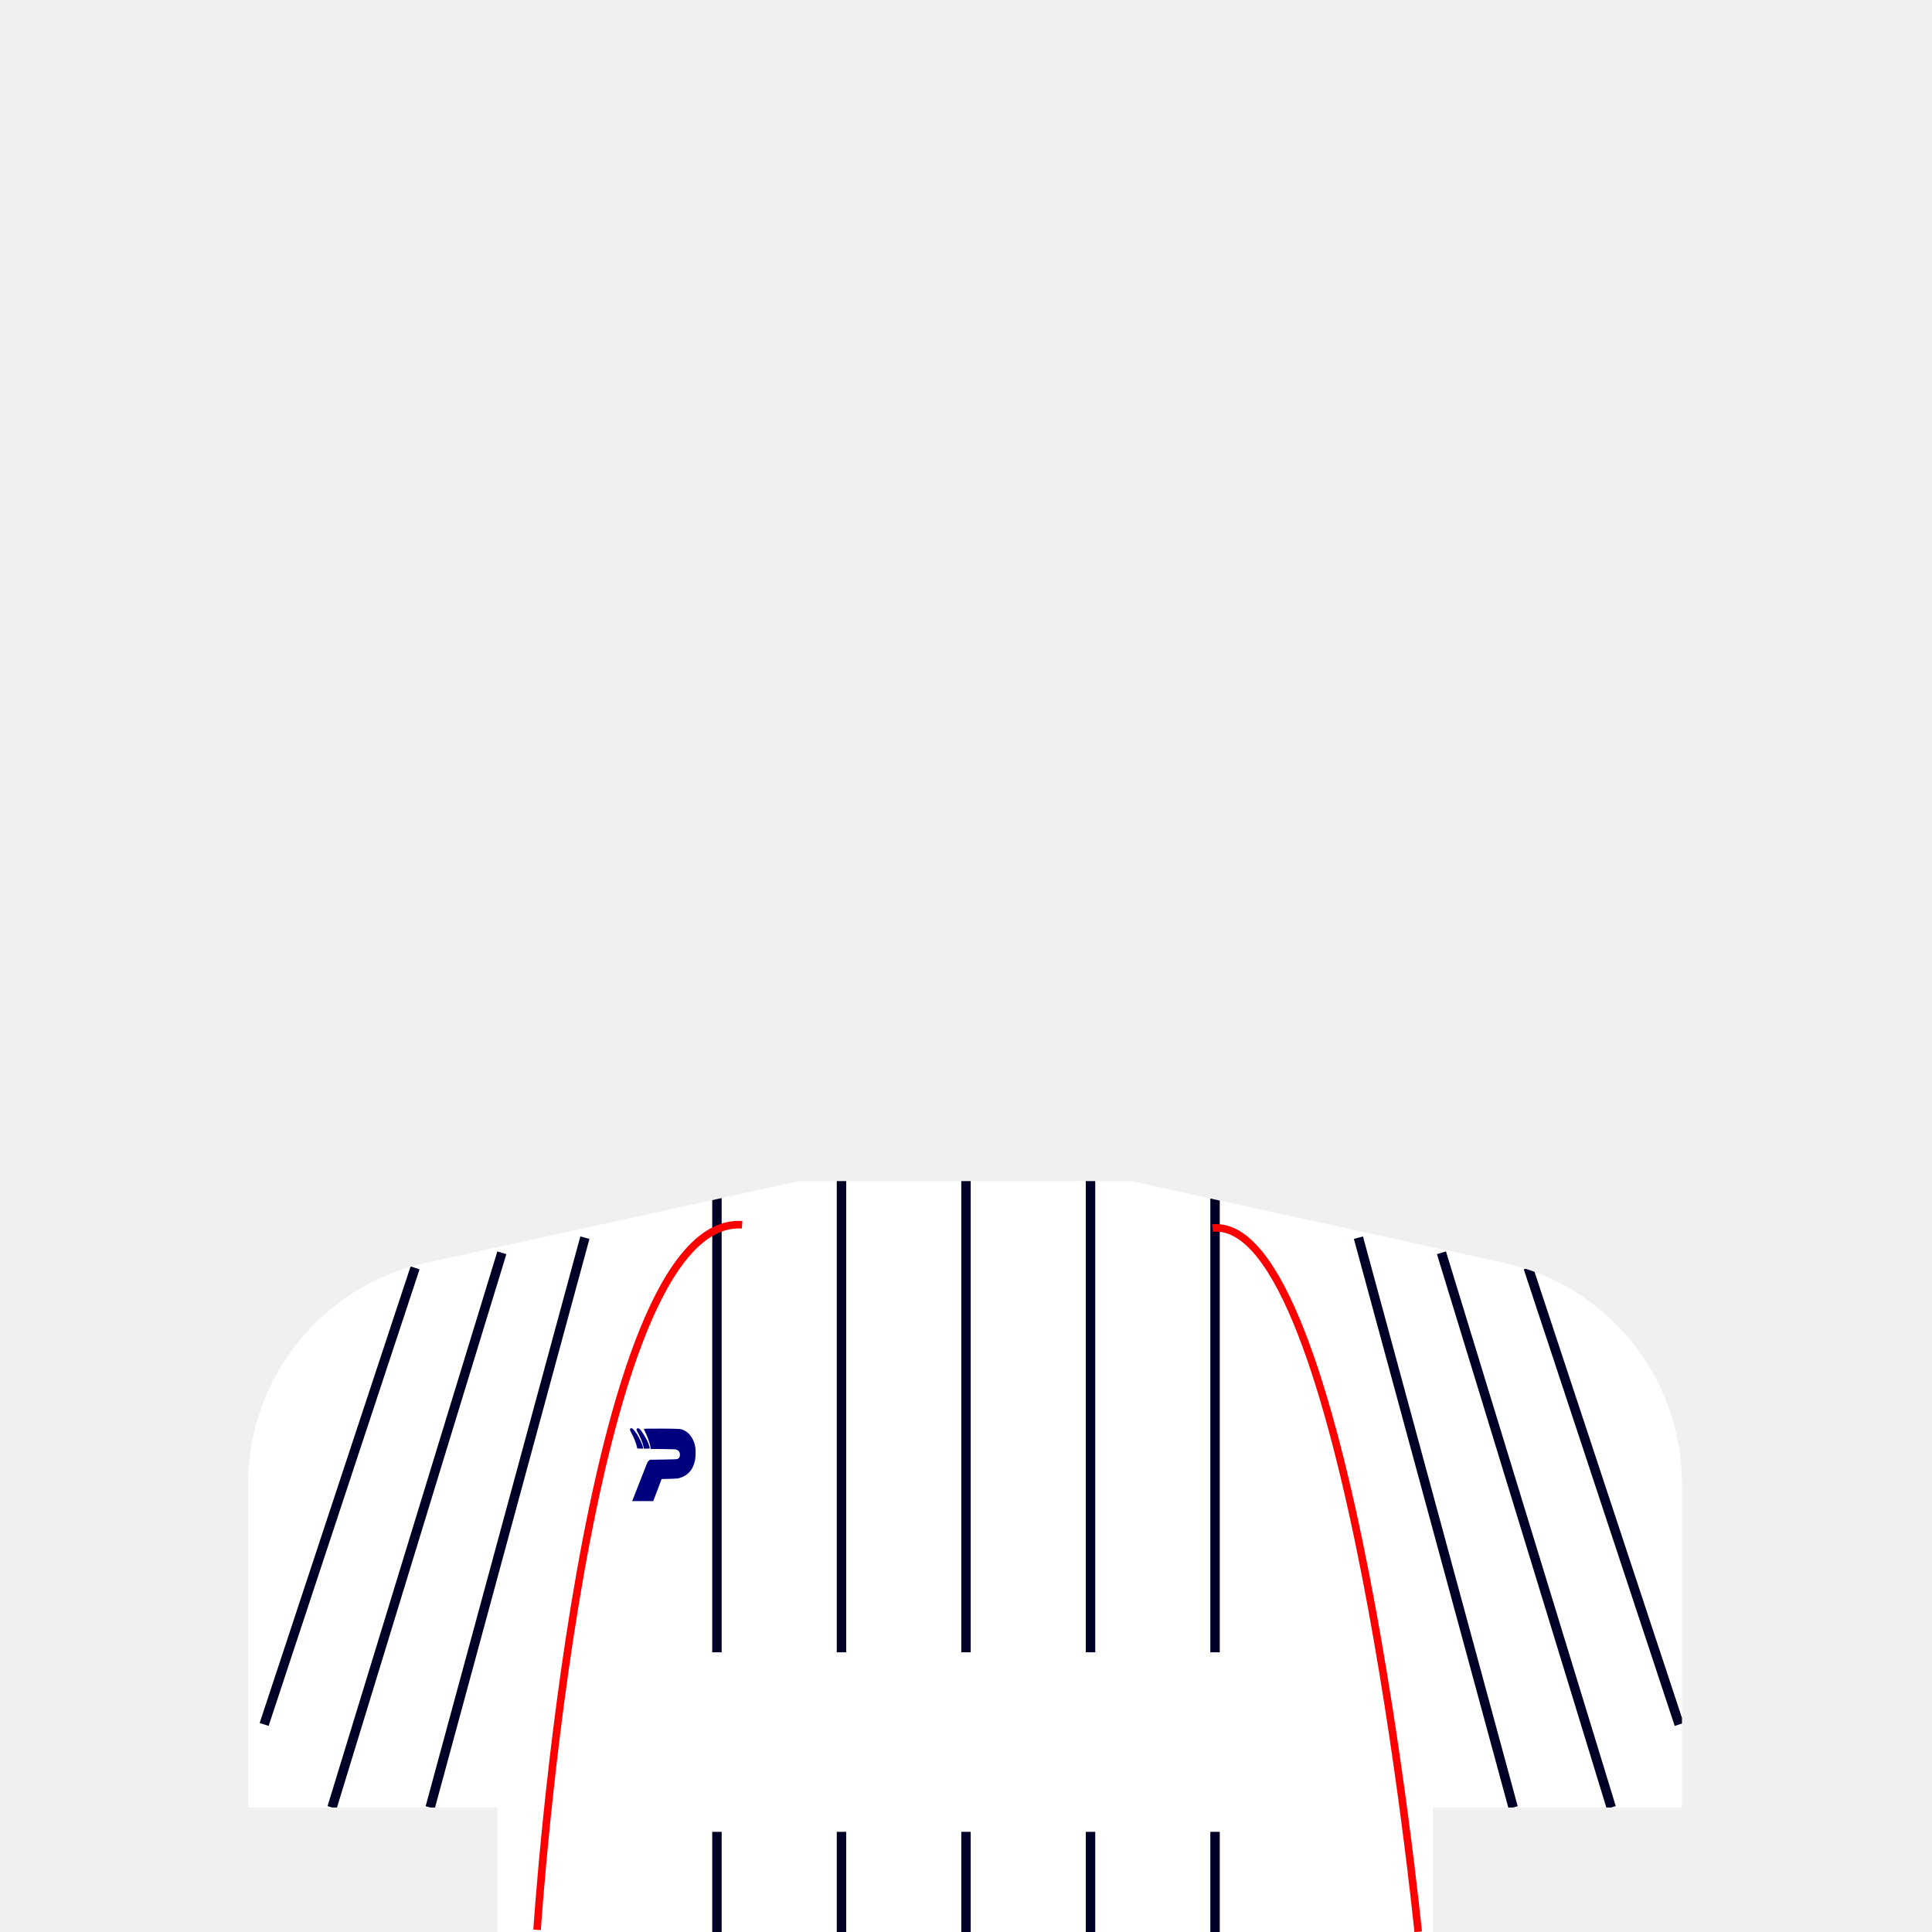
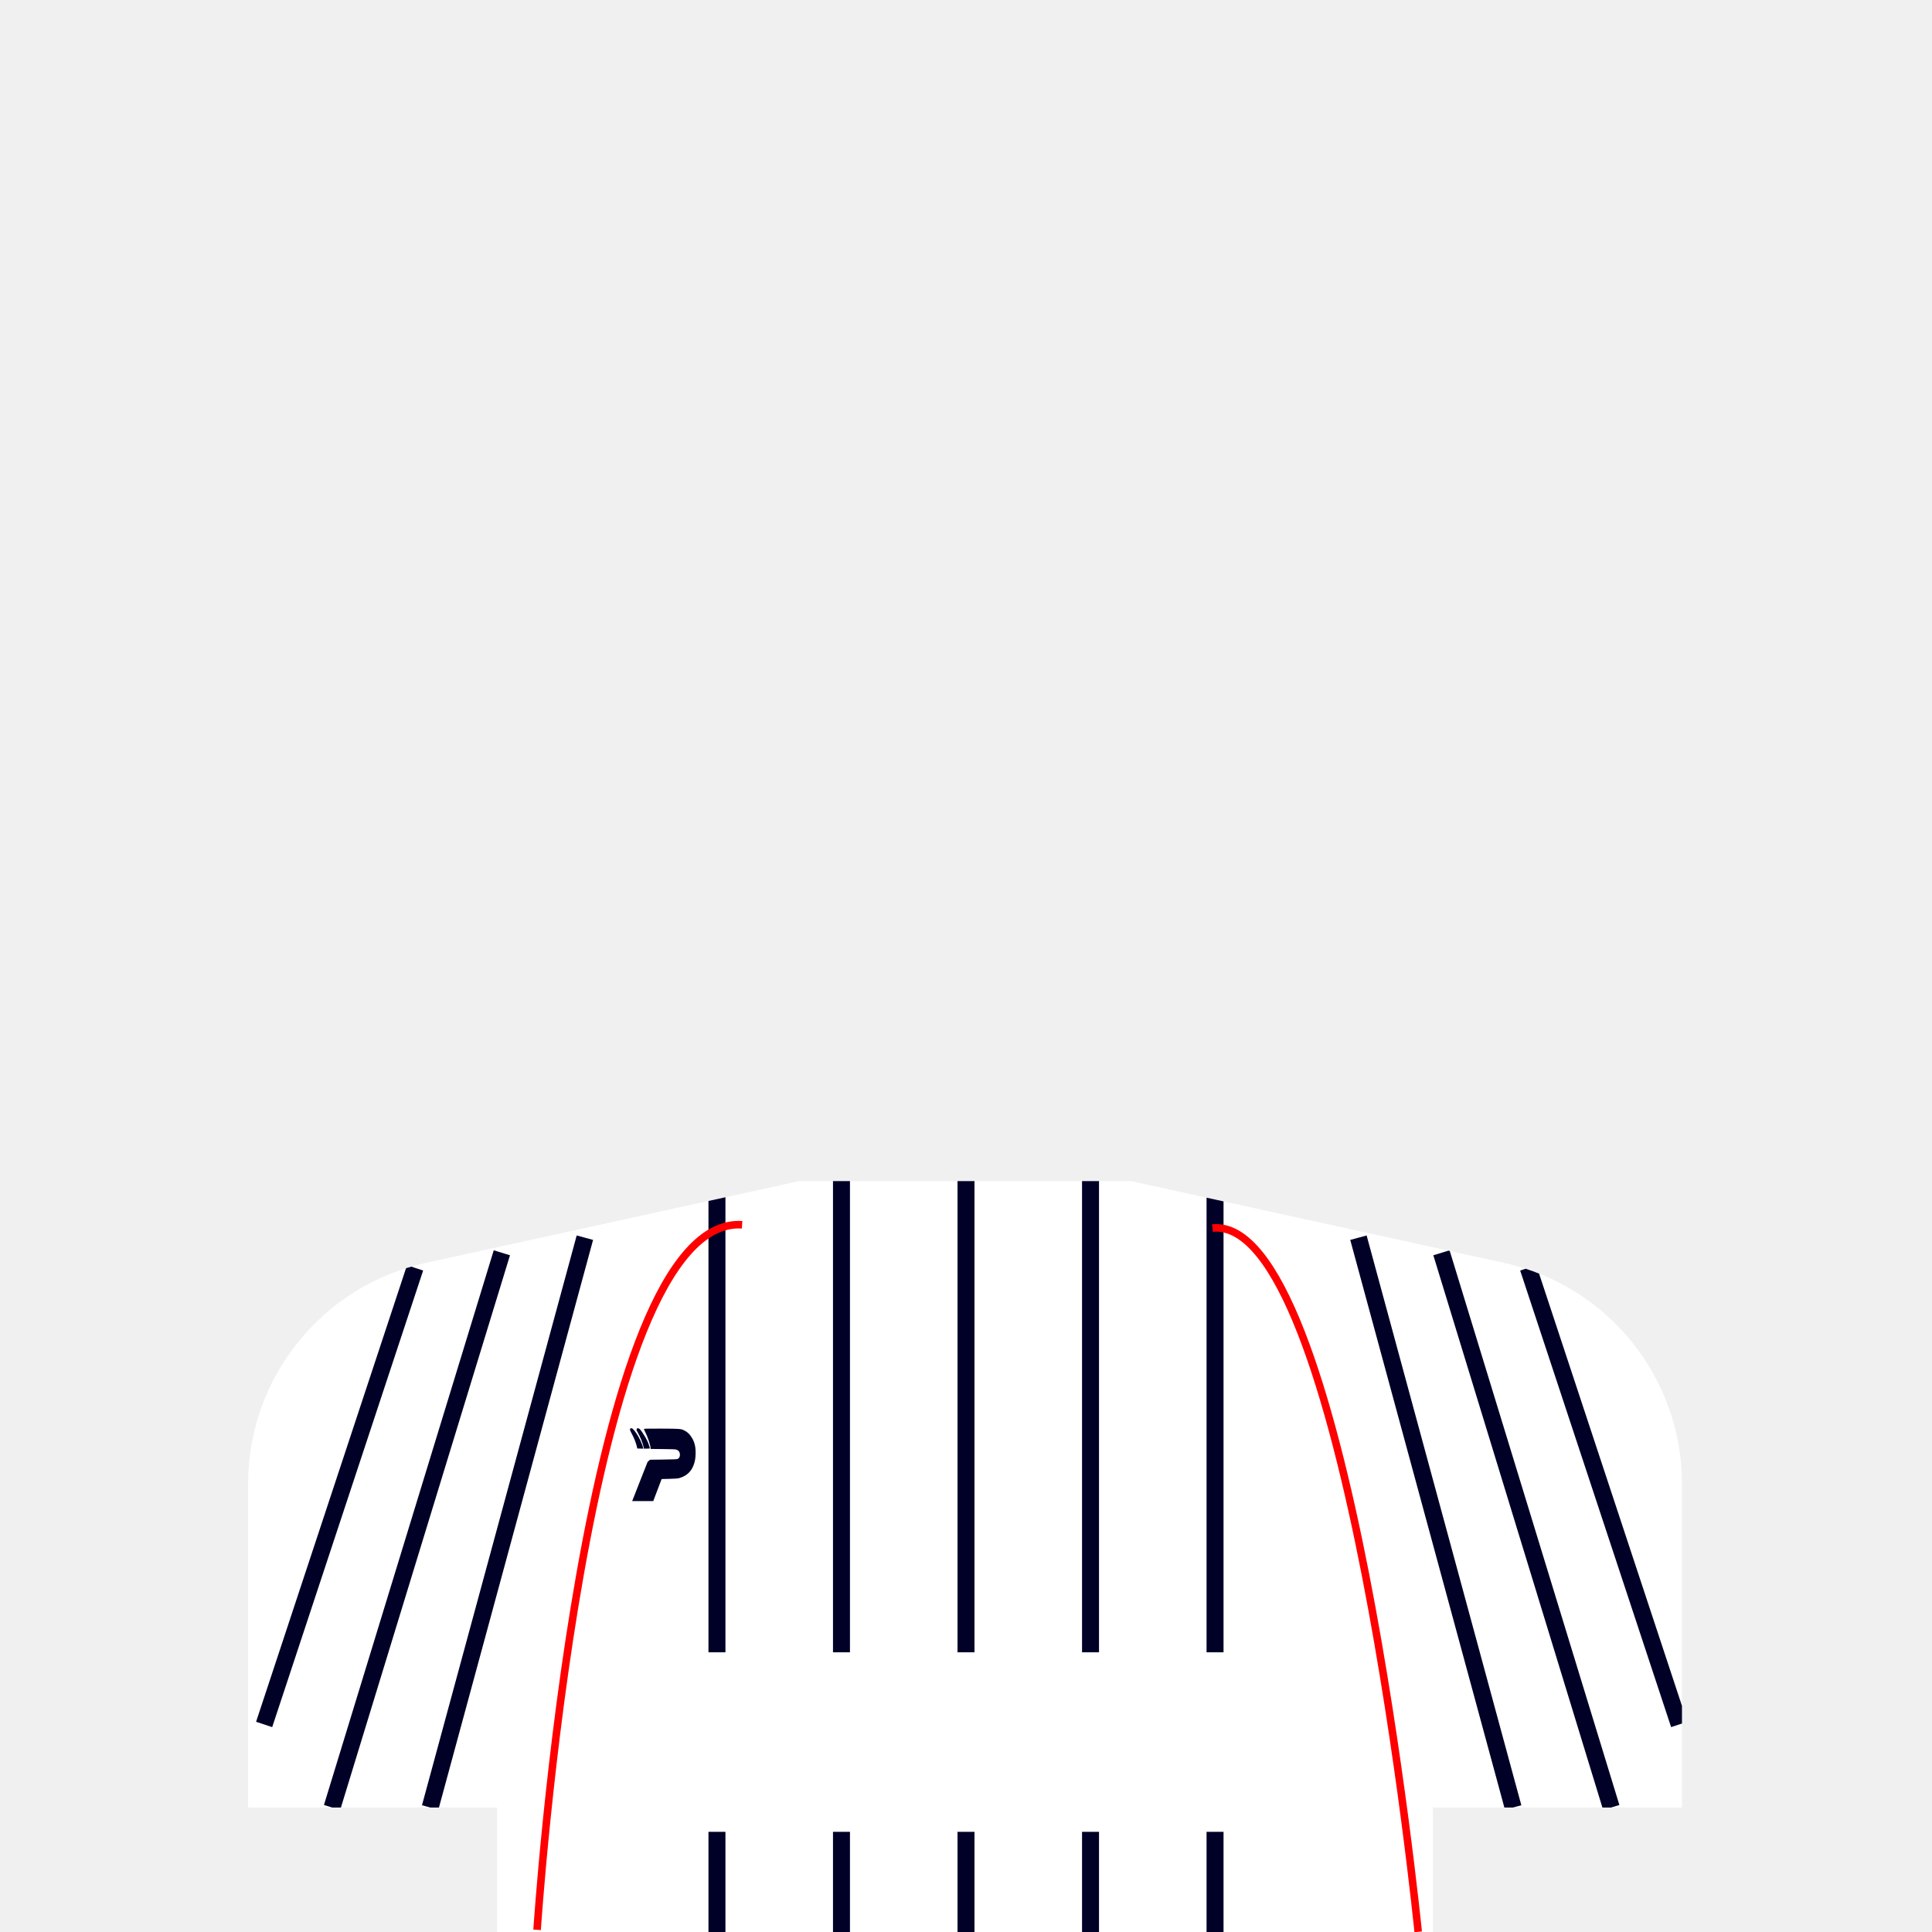
<svg xmlns="http://www.w3.org/2000/svg" width="512" height="512">
  <defs>
    <clipPath id="kit-1999-shirt-clip">
      <path id="svg_2" d="m255.742,313.009l44,0l98.846,21.665c27.533,6.035 47.154,30.421 47.154,58.609l0,85.726l-66,0l0,33l-248,0l0,-33l-66,0l0,-85.726c0,-28.187 19.621,-52.574 47.154,-58.609l98.846,-21.665l44,0z" />
    </clipPath>
  </defs>
  <g>
    <g id="shirt">
      <g id="chest">
        <path id="svg_1" d="m255.742,313.009l44,0l98.846,21.665c27.533,6.035 47.154,30.421 47.154,58.609l0,85.726l-66,0l0,33l-124,0l-124,0l0,-33l-66,0l0,-85.726c0,-28.187 19.621,-52.574 47.154,-58.609l98.846,-21.665l44,0z" fill="#ffffff" />
      </g>
    </g>
-     <g stroke-width="2.5" stroke="#010127" fill="none" clip-path="url(#kit-1999-shirt-clip)" id="stripes">
+     <g stroke-width="4.5" stroke="#010127" fill="none" clip-path="url(#kit-1999-shirt-clip)" id="stripes">
      <g id="kit-1999-body-pinstripes">
        <path id="svg_3" d="m190,317l0,195" />
        <path id="svg_4" d="m223,313l0,199" />
        <path id="svg_5" d="m256,313l0,199" />
        <path id="svg_6" d="m289,313l0,199" />
        <path id="svg_7" d="m322,317l0,195" />
      </g>
      <g stroke="#010127" id="kit-1999-left-sleeve-pinstripes">
        <path id="svg_8" d="m133,332l-45,147" />
        <path id="svg_11" d="m110,336l-40,121" />
        <path id="svg_12" d="m155,328l-41,151" />
      </g>
      <g stroke="#010127" id="kit-1999-right-sleeve-pinstripes">
        <path id="svg_13" d="m382,332l45,147" />
        <path id="svg_14" d="m405,336l40,121" />
        <path id="svg_15" d="m360,328l41,151" />
      </g>
    </g>
    <g id="logo" transform="translate(0,500) scale(0.1,-0.1) " fill="#000000">
-       <path d="m1671.825,1214.796c-3.532,-1.108 -3.206,-3.921 1.63,-12.785c6.575,-11.933 12.01,-25.57 14.455,-36.394l0.924,-4.262l7.988,-0.256l7.988,-0.256l-0.435,1.96c-2.119,10.739 -11.14,29.49 -20.324,42.19c-5.978,8.268 -9.129,10.825 -12.227,9.802l-0,0z" fill="#00007f" id="svg_27" />
-       <path d="m1689.214,1214.881c-1.196,-0.426 -2.445,-2.557 -2.445,-4.176c0,-0.511 1.359,-3.409 3.043,-6.307c6.847,-12.018 13.314,-28.042 15.487,-38.099l1.141,-5.37l7.825,0c6.793,0 7.825,0.17 7.825,1.364c0,2.216 -4.13,13.978 -7.173,20.371c-3.75,7.927 -15.813,26.848 -18.911,29.576c-2.554,2.301 -4.999,3.239 -6.793,2.642l-0,-0z" fill="#00007f" id="svg_39" />
-       <path d="m1706.495,1213.177c-0.109,-0.511 1.304,-4.006 3.206,-7.756c6.575,-13.041 13.368,-33.07 14.346,-42.105l0.326,-3.154l32.714,-0.341c29.073,-0.256 33.094,-0.511 36.409,-1.875c5.054,-1.96 7.934,-6.052 8.314,-11.506c0.435,-6.733 -1.25,-10.228 -6.358,-12.955c-1.359,-0.682 -12.227,-1.108 -37.224,-1.449l-35.322,-0.511l-3.043,-2.216c-1.685,-1.278 -3.478,-3.154 -3.967,-4.262c-0.489,-1.108 -8.206,-20.626 -17.118,-43.383c-8.912,-22.757 -17.824,-45.429 -19.78,-50.458l-3.641,-9.205l27.932,0l27.932,0l11.086,29.235l11.086,29.15l20.867,0.511c16.52,0.426 22.008,0.852 26.084,2.046c23.476,6.733 37.496,23.354 41.898,49.605c1.522,8.864 1.63,24.717 0.272,32.644c-1.793,10.569 -4.456,17.643 -9.836,25.996c-5.38,8.523 -10.923,13.722 -18.857,17.814c-9.129,4.603 -10.977,4.773 -60.972,5.029c-34.616,0.085 -46.191,-0.085 -46.354,-0.852l0,0z" fill="#00007f" id="svg_40" />
+       <path d="m1671.825,1214.796c-3.532,-1.108 -3.206,-3.921 1.63,-12.785c6.575,-11.933 12.01,-25.57 14.455,-36.394l0.924,-4.262l7.988,-0.256l7.988,-0.256l-0.435,1.96c-2.119,10.739 -11.14,29.49 -20.324,42.19c-5.978,8.268 -9.129,10.825 -12.227,9.802l-0,0z" fill="#010127" id="svg_27" />
+       <path d="m1689.214,1214.881c-1.196,-0.426 -2.445,-2.557 -2.445,-4.176c0,-0.511 1.359,-3.409 3.043,-6.307c6.847,-12.018 13.314,-28.042 15.487,-38.099l1.141,-5.37l7.825,0c6.793,0 7.825,0.17 7.825,1.364c0,2.216 -4.13,13.978 -7.173,20.371c-3.75,7.927 -15.813,26.848 -18.911,29.576c-2.554,2.301 -4.999,3.239 -6.793,2.642l-0,-0z" fill="#010127" id="svg_39" />
+       <path d="m1706.495,1213.177c-0.109,-0.511 1.304,-4.006 3.206,-7.756c6.575,-13.041 13.368,-33.07 14.346,-42.105l0.326,-3.154l32.714,-0.341c29.073,-0.256 33.094,-0.511 36.409,-1.875c5.054,-1.96 7.934,-6.052 8.314,-11.506c0.435,-6.733 -1.25,-10.228 -6.358,-12.955c-1.359,-0.682 -12.227,-1.108 -37.224,-1.449l-35.322,-0.511l-3.043,-2.216c-1.685,-1.278 -3.478,-3.154 -3.967,-4.262c-0.489,-1.108 -8.206,-20.626 -17.118,-43.383c-8.912,-22.757 -17.824,-45.429 -19.78,-50.458l-3.641,-9.205l27.932,0l27.932,0l11.086,29.235l11.086,29.15l20.867,0.511c16.52,0.426 22.008,0.852 26.084,2.046c23.476,6.733 37.496,23.354 41.898,49.605c1.522,8.864 1.63,24.717 0.272,32.644c-1.793,10.569 -4.456,17.643 -9.836,25.996c-5.38,8.523 -10.923,13.722 -18.857,17.814c-9.129,4.603 -10.977,4.773 -60.972,5.029c-34.616,0.085 -46.191,-0.085 -46.354,-0.852l0,0z" fill="#010127" id="svg_40" />
    </g>
    <rect id="svg_28" height="41.575" width="201" y="440.878" x="155" stroke-width="6" fill="#ffffff" stroke="#ffffff" />
-     <use id="svg_9" fill="#00007f" href="#wirral" />
-     <use href="#simple-crest" x="5" id="svg_10" style="--crest-dark: #00007f;" />
+     <use id="svg_9" fill="#010127" href="#wirral" />
+     <use href="#simple-crest" x="5" id="svg_10" style="--crest-dark: #010127;" />
    <g id="other-piping">
      <path transform="rotate(-86.2651 169.5 418)" d="m74.504,396.979c0,0 189.991,0 189.991,42.043" fill="none" stroke-width="2px" id="svg_44" stroke="#ff0000" />
      <path transform="rotate(-95.7208 348.578 418.699)" stroke="#ff0000" id="svg_47" stroke-width="2px" fill="none" d="m253.073,436.524c0,0 191.01,0 191.01,-35.65" />
    </g>
  </g>
</svg>
